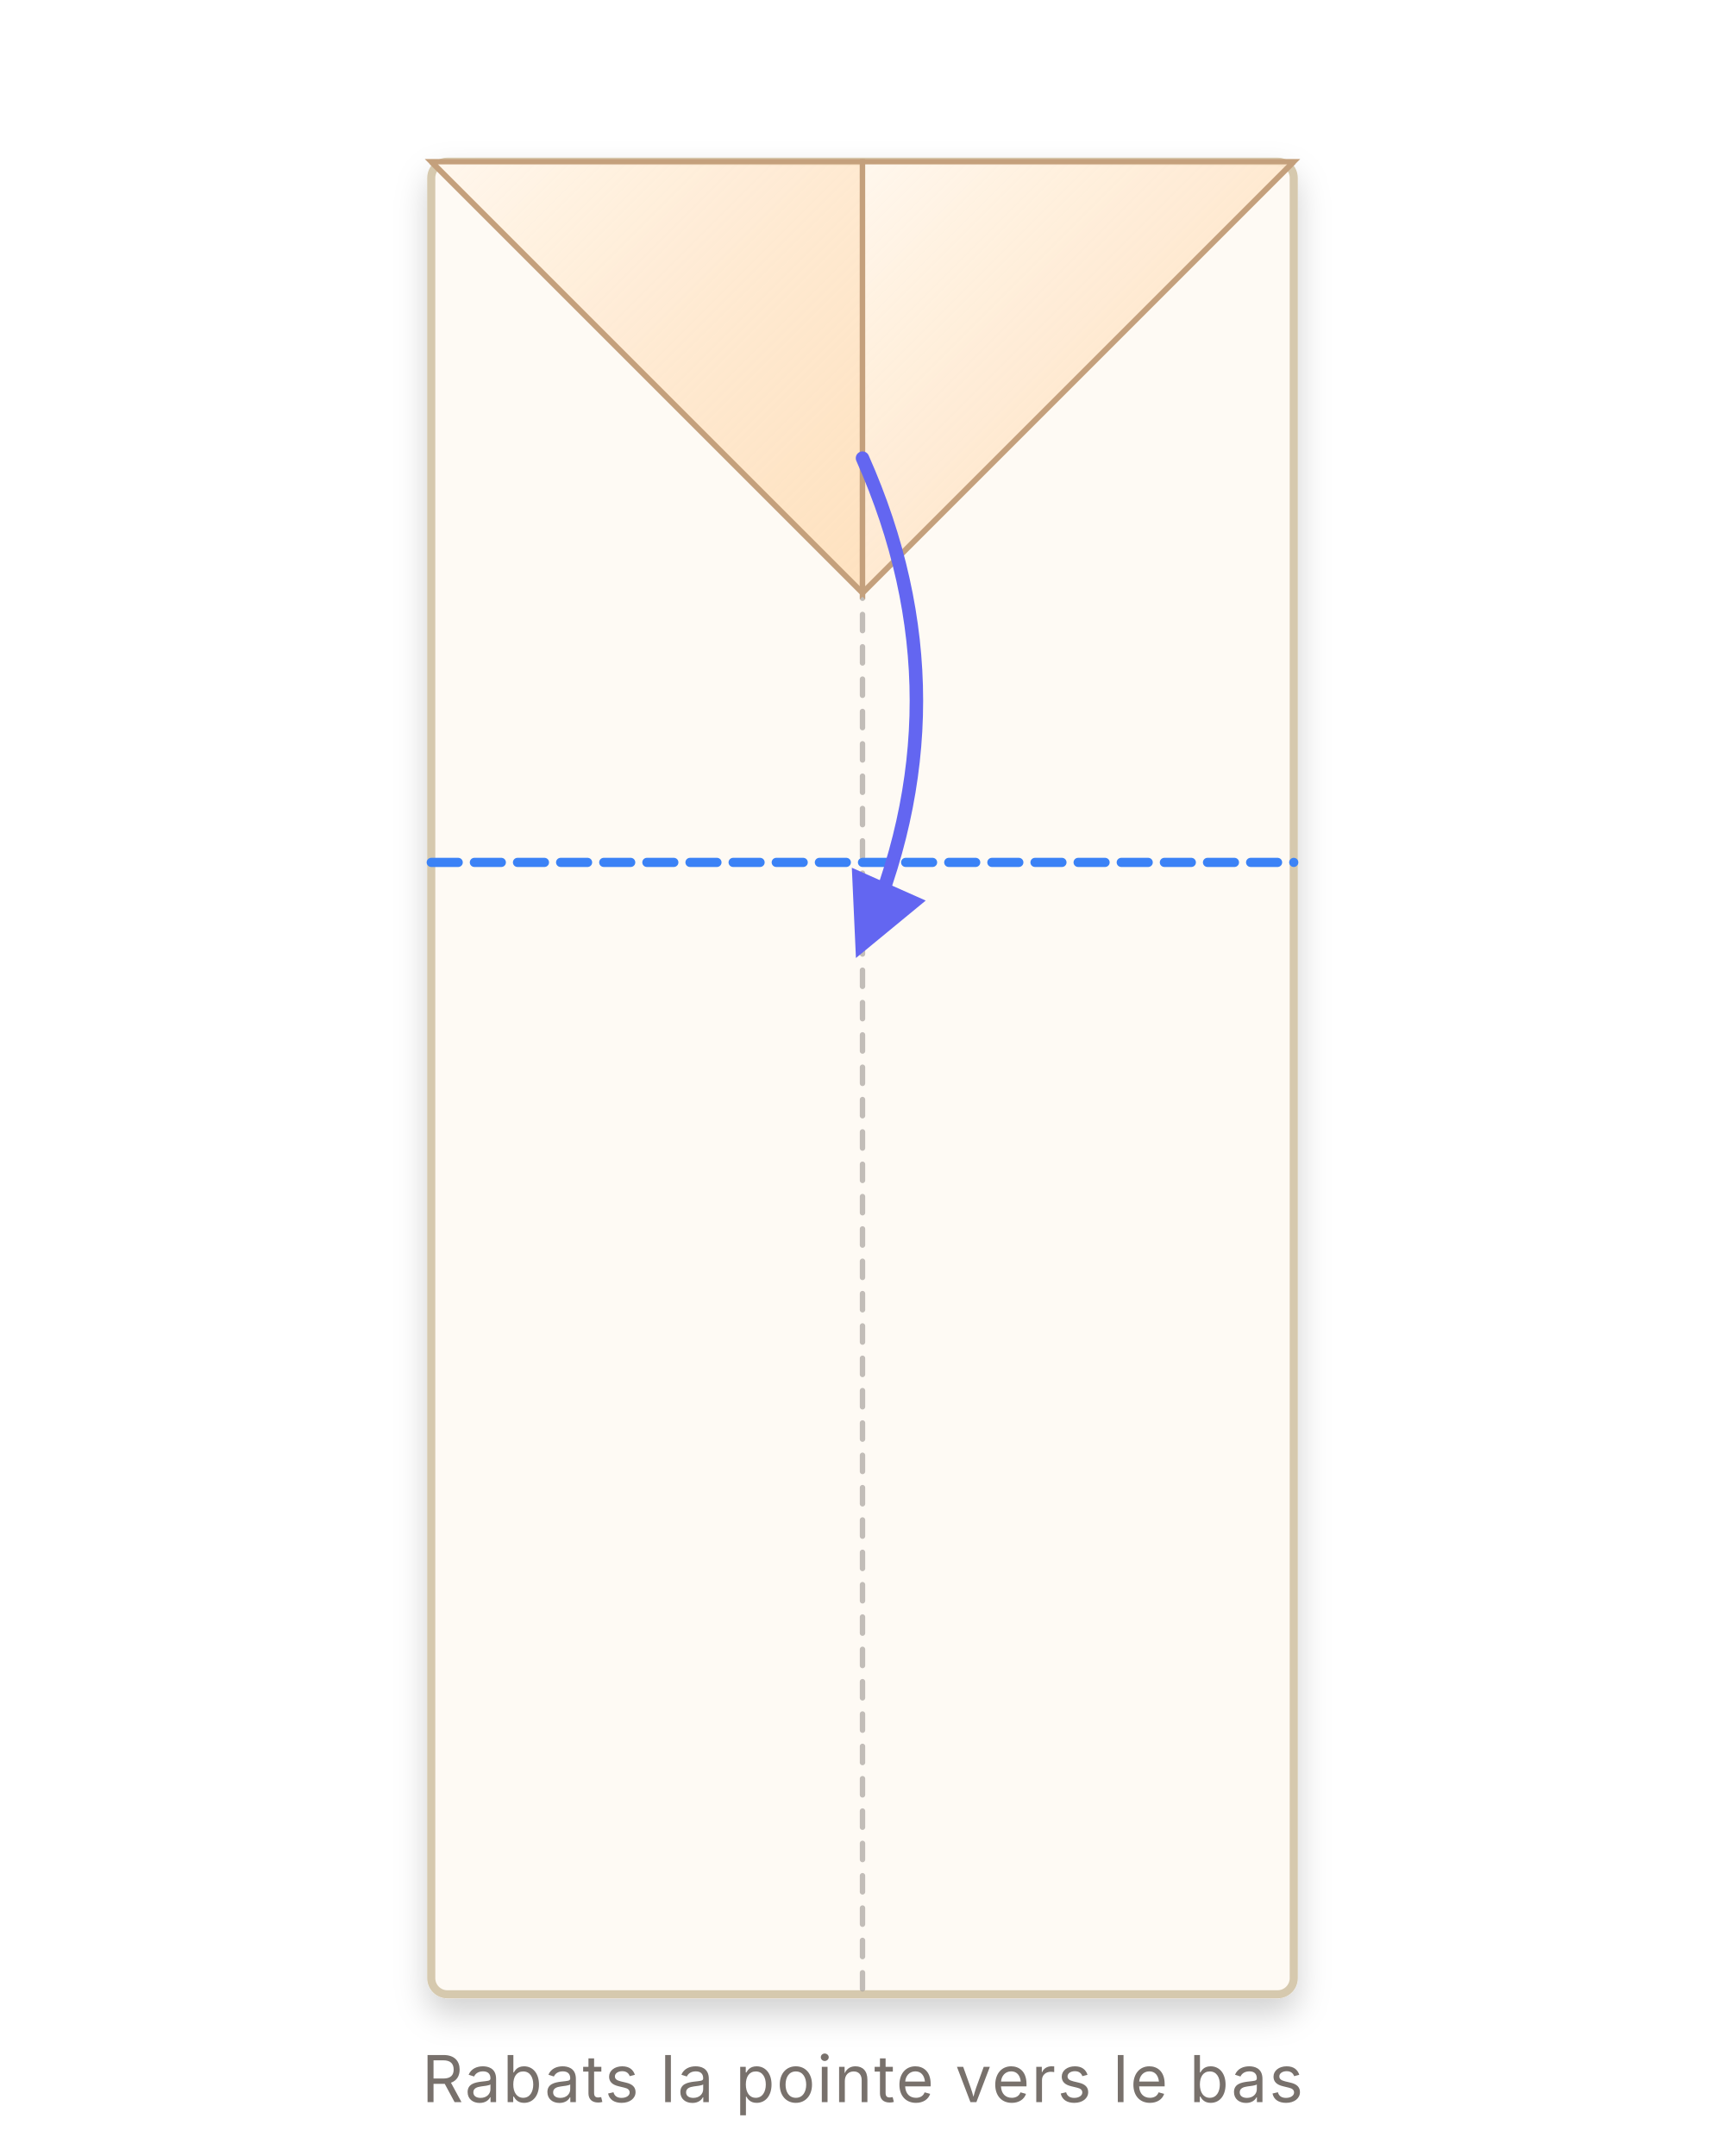
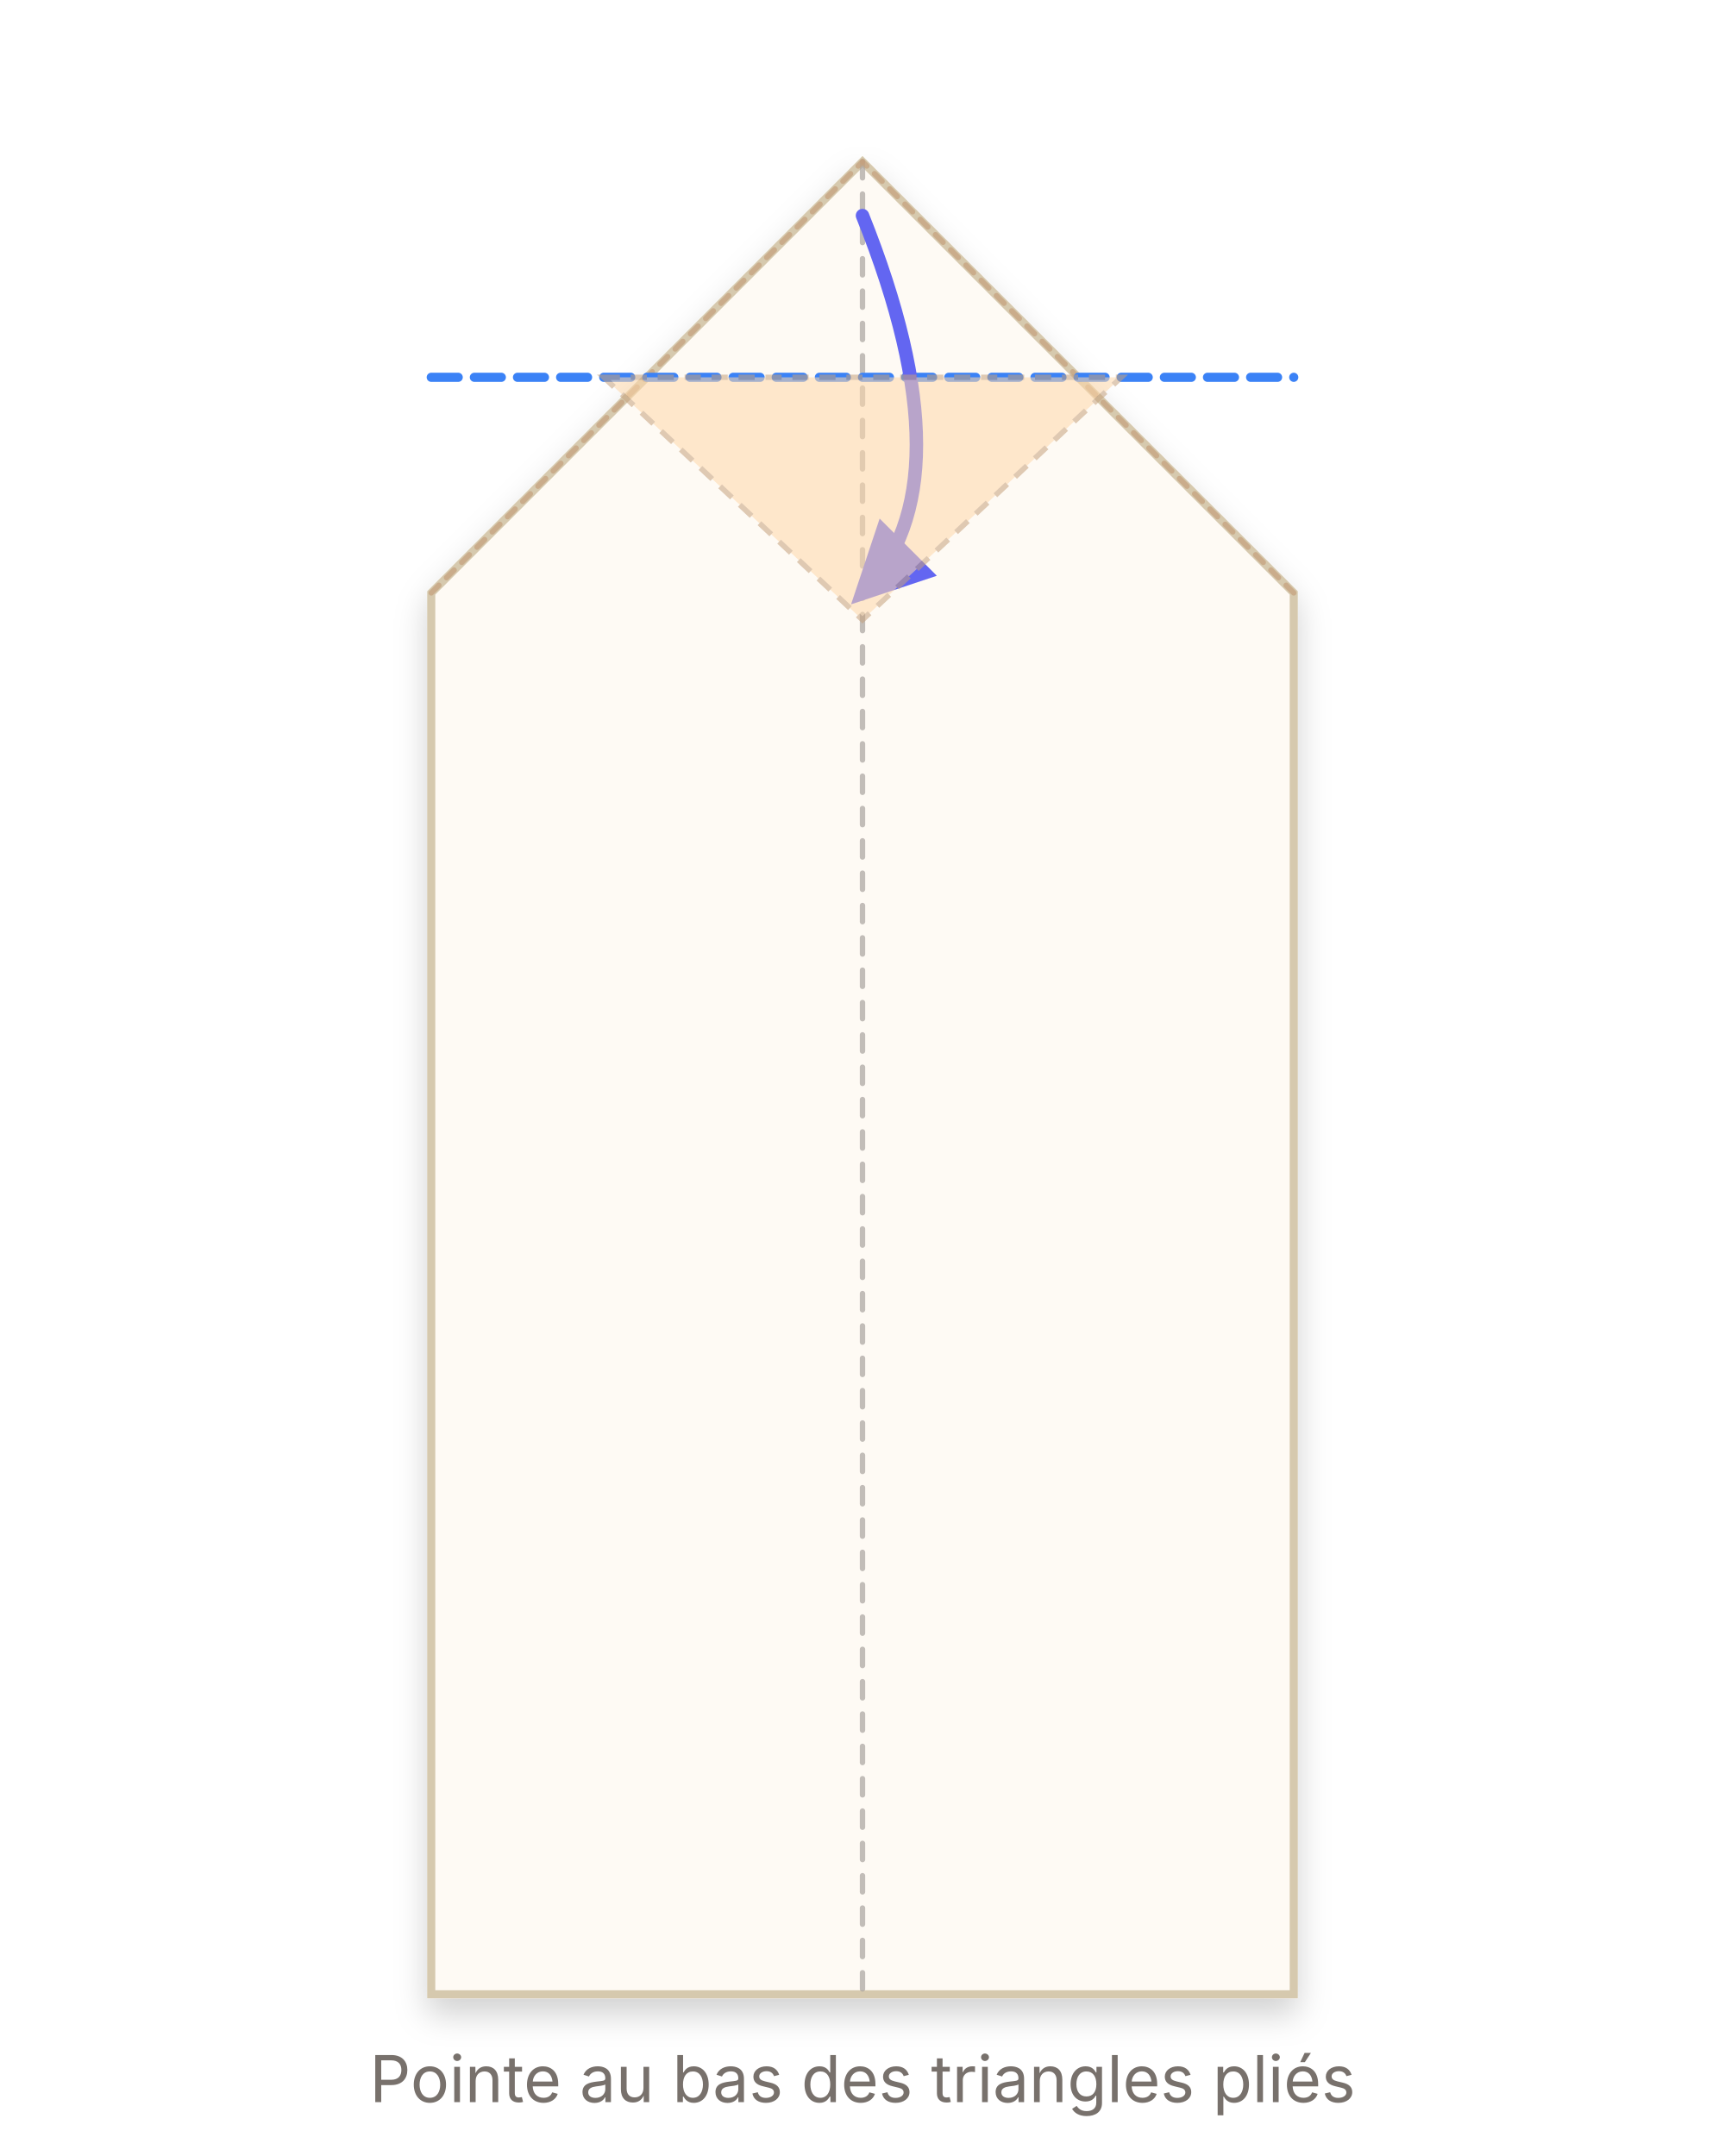
- <svg xmlns="http://www.w3.org/2000/svg" viewBox="0 0 320 400" fill="none" font-family="system-ui, -apple-system, sans-serif">
+ <svg xmlns="http://www.w3.org/2000/svg" viewBox="0 0 320 400" fill="none" font-family="system-ui,-apple-system,sans-serif">
  <defs>
    <filter id="ps" x="-10%" y="-10%" width="120%" height="120%">
      <feGaussianBlur in="SourceAlpha" stdDeviation="3" />
      <feOffset dx="0" dy="3" />
      <feComponentTransfer>
        <feFuncA type="linear" slope="0.18" />
      </feComponentTransfer>
      <feMerge>
        <feMergeNode />
        <feMergeNode in="SourceGraphic" />
      </feMerge>
    </filter>
    <marker id="arr" viewBox="0 0 10 10" refX="8" refY="5" markerWidth="6" markerHeight="6" orient="auto-start-reverse">
      <path d="M 0 0 L 10 5 L 0 10 z" fill="#6366f1" />
    </marker>
    <marker id="arrT" viewBox="0 0 10 10" refX="8" refY="5" markerWidth="6" markerHeight="6" orient="auto-start-reverse">
      <path d="M 0 0 L 10 5 L 0 10 z" fill="#14b8a6" />
    </marker>
    <linearGradient id="foldTri" x1="0" y1="0" x2="1" y2="1">
      <stop offset="0" stop-color="#fff7ed" />
      <stop offset="1" stop-color="#fed7aa" stop-opacity="0.7" />
    </linearGradient>
  </defs>
-   <rect x="80" y="30" width="160" height="340" rx="3" fill="#fefaf4" stroke="#d6c9ae" stroke-width="1.5" filter="url(#ps)" />
+   <polygon points="160,30 240,110 240,370 80,370 80,110" fill="#fefaf4" stroke="#d6c9ae" stroke-width="1.5" filter="url(#ps)" />
  <line x1="160" y1="30" x2="160" y2="370" stroke="#a8a29e" stroke-width="1" stroke-dasharray="3 3" stroke-linecap="round" opacity="0.7" />
-   <polygon points="80,30 160,30 160,110" fill="url(#foldTri)" stroke="#c4a07c" stroke-width="1" />
-   <line x1="80" y1="30" x2="160" y2="110" stroke="#c4a07c" stroke-width="1" />
-   <polygon points="240,30 160,30 160,110" fill="url(#foldTri)" stroke="#c4a07c" stroke-width="1" />
-   <line x1="240" y1="30" x2="160" y2="110" stroke="#c4a07c" stroke-width="1" />
-   <line x1="80" y1="160" x2="240" y2="160" stroke="#3b82f6" stroke-width="1.7" stroke-dasharray="5 3" stroke-linecap="round" />
-   <path d="M 160 85 Q 180 130 160 175" stroke="#6366f1" stroke-width="2.5" stroke-linecap="round" fill="none" marker-end="url(#arr)" />
-   <text x="160" y="390" text-anchor="middle" font-size="12" fill="#78716c" letter-spacing="0.3">Rabats la pointe vers le bas</text>
+   <line x1="80" y1="110" x2="160" y2="30" stroke="#c4a07c" stroke-width="1" stroke-dasharray="2 2" stroke-linecap="round" opacity="0.7" />
+   <line x1="240" y1="110" x2="160" y2="30" stroke="#c4a07c" stroke-width="1" stroke-dasharray="2 2" stroke-linecap="round" opacity="0.7" />
+   <line x1="80" y1="70" x2="240" y2="70" stroke="#3b82f6" stroke-width="1.7" stroke-dasharray="5 3" stroke-linecap="round" />
+   <path d="M 160 40 Q 180 90 160 110" stroke="#6366f1" stroke-width="2.5" stroke-linecap="round" fill="none" marker-end="url(#arr)" />
+   <polygon points="112,70 208,70 160,115" fill="#fed7aa" stroke="#c4a07c" stroke-width="1" stroke-dasharray="3 2" opacity="0.55" />
+   <text x="160" y="390" text-anchor="middle" font-size="12" fill="#78716c">Pointe au bas des triangles pliés</text>
</svg>
